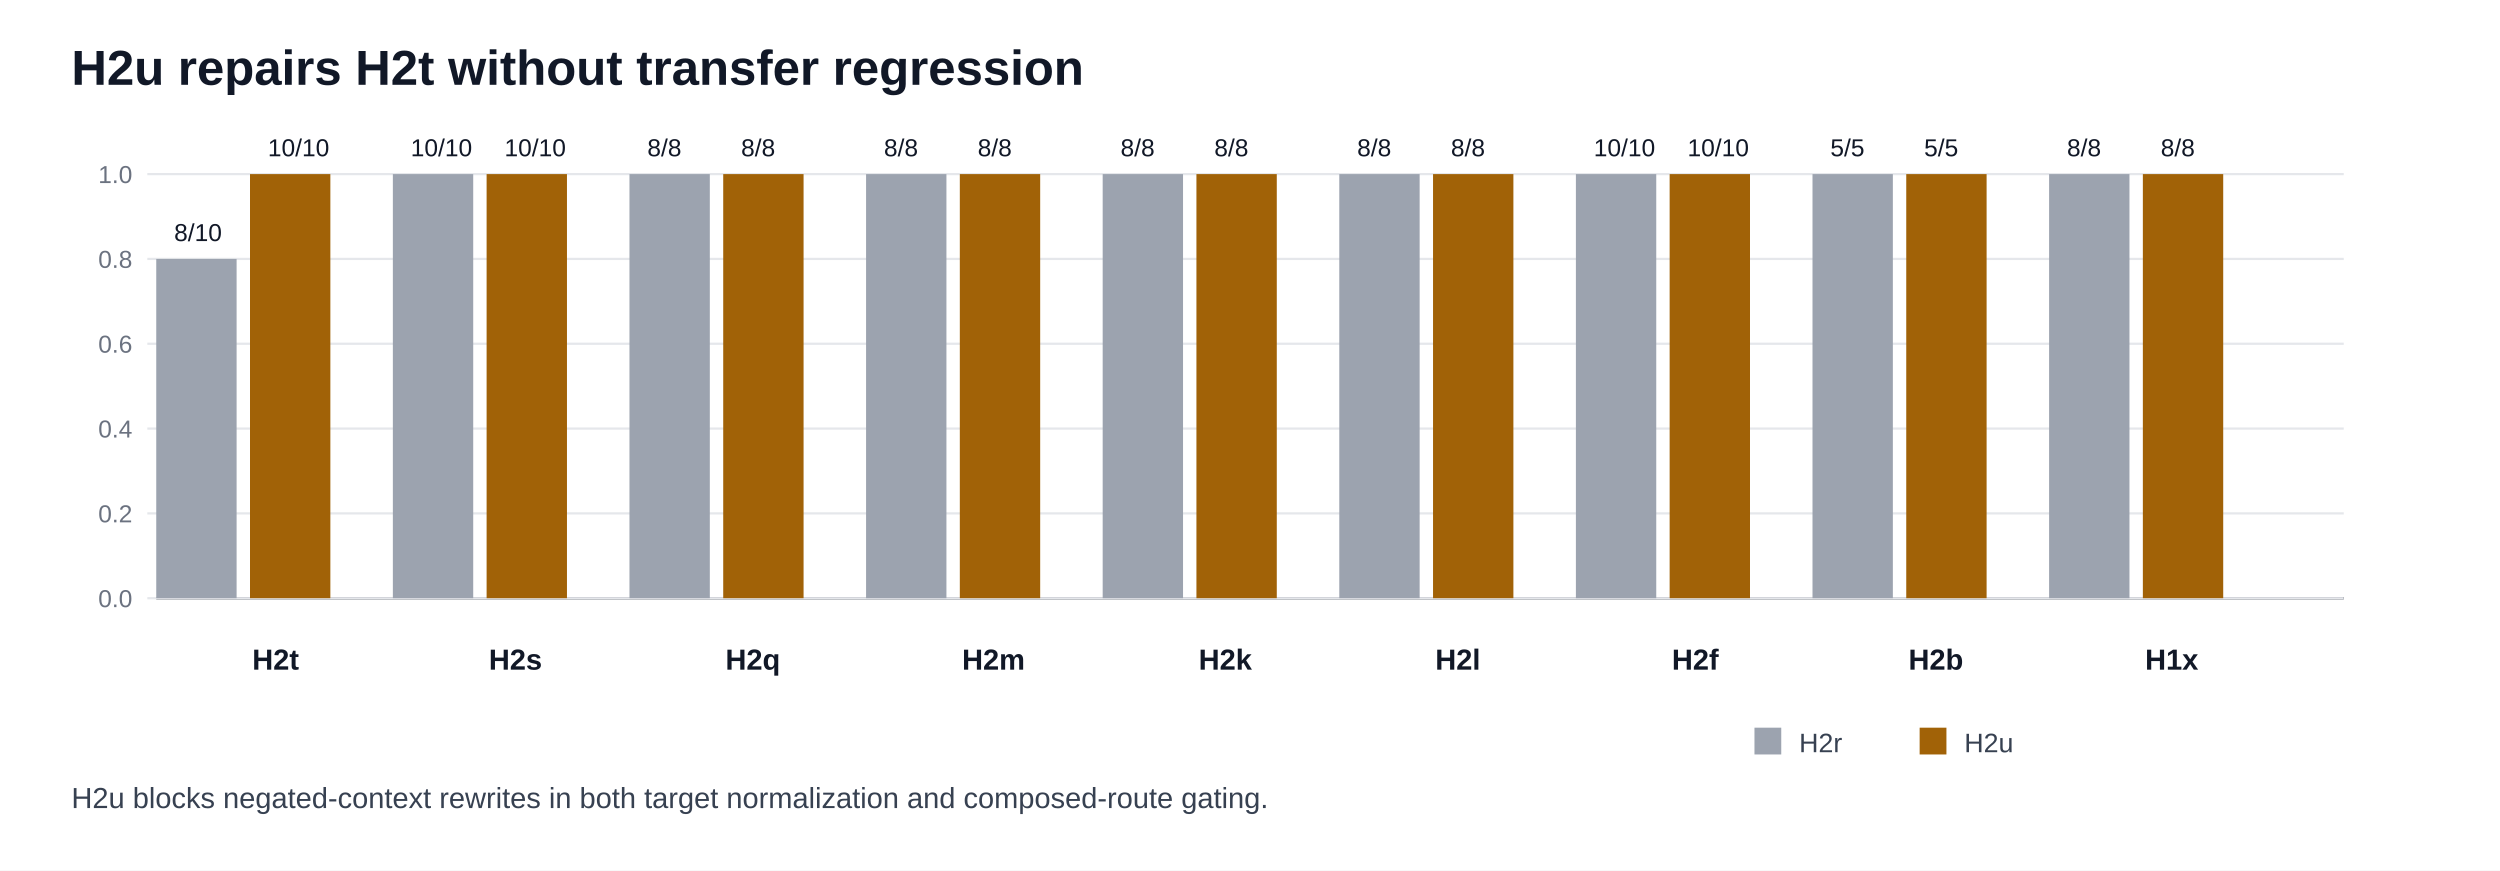
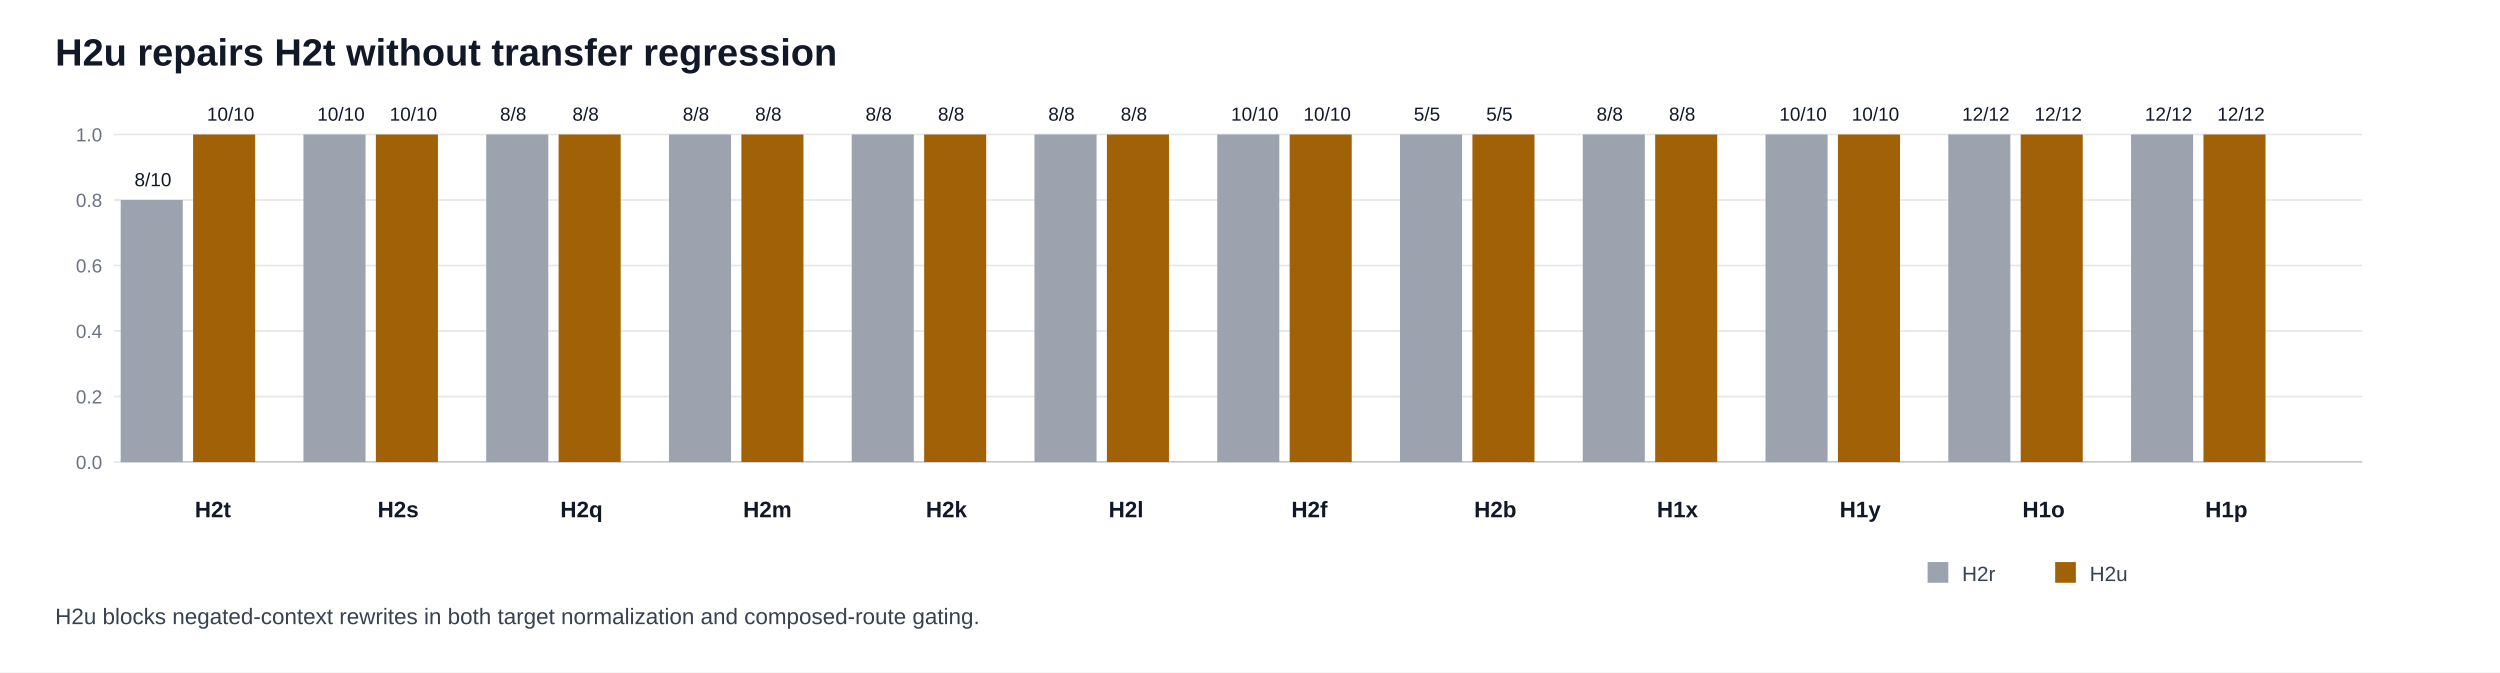
- <svg xmlns="http://www.w3.org/2000/svg" width="1120" height="390" viewBox="0 0 1120 390" role="img" aria-labelledby="title desc">
-   <rect width="1120" height="390" fill="#FFFFFF" />
+ <svg xmlns="http://www.w3.org/2000/svg" width="1450" height="390" viewBox="0 0 1450 390" role="img" aria-labelledby="title desc">
+   <rect width="1450" height="390" fill="#FFFFFF" />
  <text x="32" y="38" font-family="Arial, sans-serif" font-size="22" font-weight="700" fill="#111827">H2u repairs H2t without transfer regression</text>
-   <line x1="70" y1="268" x2="1050" y2="268" stroke="#111827" stroke-width="1" />
-   <line x1="66" y1="268.0" x2="1050" y2="268.0" stroke="#E5E7EB" stroke-width="1" />
+   <line x1="70" y1="268" x2="1370" y2="268" stroke="#111827" stroke-width="1" />
+   <line x1="66" y1="268.0" x2="1370" y2="268.0" stroke="#E5E7EB" stroke-width="1" />
  <text x="44" y="272.0" font-family="Arial, sans-serif" font-size="11" fill="#6B7280">0.0</text>
-   <line x1="66" y1="230.0" x2="1050" y2="230.0" stroke="#E5E7EB" stroke-width="1" />
+   <line x1="66" y1="230.0" x2="1370" y2="230.0" stroke="#E5E7EB" stroke-width="1" />
  <text x="44" y="234.0" font-family="Arial, sans-serif" font-size="11" fill="#6B7280">0.2</text>
-   <line x1="66" y1="192.0" x2="1050" y2="192.0" stroke="#E5E7EB" stroke-width="1" />
+   <line x1="66" y1="192.0" x2="1370" y2="192.0" stroke="#E5E7EB" stroke-width="1" />
  <text x="44" y="196.0" font-family="Arial, sans-serif" font-size="11" fill="#6B7280">0.4</text>
-   <line x1="66" y1="154.0" x2="1050" y2="154.0" stroke="#E5E7EB" stroke-width="1" />
+   <line x1="66" y1="154.0" x2="1370" y2="154.0" stroke="#E5E7EB" stroke-width="1" />
  <text x="44" y="158.0" font-family="Arial, sans-serif" font-size="11" fill="#6B7280">0.6</text>
-   <line x1="66" y1="116.0" x2="1050" y2="116.0" stroke="#E5E7EB" stroke-width="1" />
+   <line x1="66" y1="116.0" x2="1370" y2="116.0" stroke="#E5E7EB" stroke-width="1" />
  <text x="44" y="120.0" font-family="Arial, sans-serif" font-size="11" fill="#6B7280">0.8</text>
-   <line x1="66" y1="78.0" x2="1050" y2="78.0" stroke="#E5E7EB" stroke-width="1" />
+   <line x1="66" y1="78.0" x2="1370" y2="78.0" stroke="#E5E7EB" stroke-width="1" />
  <text x="44" y="82.0" font-family="Arial, sans-serif" font-size="11" fill="#6B7280">1.0</text>
  <rect x="70" y="116.0" width="36" height="152.0" fill="#9CA3AF" />
  <rect x="112" y="78.0" width="36" height="190.0" fill="#A16207" />
  <text x="78" y="108.0" font-family="Arial, sans-serif" font-size="11" fill="#111827">8/10</text>
  <text x="120" y="70.0" font-family="Arial, sans-serif" font-size="11" fill="#111827">10/10</text>
  <text x="113" y="300" font-family="Arial, sans-serif" font-size="13" font-weight="700" fill="#111827">H2t</text>
  <rect x="176" y="78.0" width="36" height="190.0" fill="#9CA3AF" />
  <rect x="218" y="78.0" width="36" height="190.0" fill="#A16207" />
  <text x="184" y="70.0" font-family="Arial, sans-serif" font-size="11" fill="#111827">10/10</text>
  <text x="226" y="70.0" font-family="Arial, sans-serif" font-size="11" fill="#111827">10/10</text>
  <text x="219" y="300" font-family="Arial, sans-serif" font-size="13" font-weight="700" fill="#111827">H2s</text>
  <rect x="282" y="78.0" width="36" height="190.0" fill="#9CA3AF" />
  <rect x="324" y="78.0" width="36" height="190.0" fill="#A16207" />
  <text x="290" y="70.0" font-family="Arial, sans-serif" font-size="11" fill="#111827">8/8</text>
  <text x="332" y="70.0" font-family="Arial, sans-serif" font-size="11" fill="#111827">8/8</text>
  <text x="325" y="300" font-family="Arial, sans-serif" font-size="13" font-weight="700" fill="#111827">H2q</text>
  <rect x="388" y="78.0" width="36" height="190.0" fill="#9CA3AF" />
  <rect x="430" y="78.0" width="36" height="190.0" fill="#A16207" />
  <text x="396" y="70.0" font-family="Arial, sans-serif" font-size="11" fill="#111827">8/8</text>
  <text x="438" y="70.0" font-family="Arial, sans-serif" font-size="11" fill="#111827">8/8</text>
  <text x="431" y="300" font-family="Arial, sans-serif" font-size="13" font-weight="700" fill="#111827">H2m</text>
  <rect x="494" y="78.0" width="36" height="190.0" fill="#9CA3AF" />
  <rect x="536" y="78.0" width="36" height="190.0" fill="#A16207" />
  <text x="502" y="70.0" font-family="Arial, sans-serif" font-size="11" fill="#111827">8/8</text>
  <text x="544" y="70.0" font-family="Arial, sans-serif" font-size="11" fill="#111827">8/8</text>
  <text x="537" y="300" font-family="Arial, sans-serif" font-size="13" font-weight="700" fill="#111827">H2k</text>
  <rect x="600" y="78.0" width="36" height="190.0" fill="#9CA3AF" />
  <rect x="642" y="78.0" width="36" height="190.0" fill="#A16207" />
  <text x="608" y="70.0" font-family="Arial, sans-serif" font-size="11" fill="#111827">8/8</text>
  <text x="650" y="70.0" font-family="Arial, sans-serif" font-size="11" fill="#111827">8/8</text>
  <text x="643" y="300" font-family="Arial, sans-serif" font-size="13" font-weight="700" fill="#111827">H2l</text>
  <rect x="706" y="78.0" width="36" height="190.0" fill="#9CA3AF" />
  <rect x="748" y="78.0" width="36" height="190.0" fill="#A16207" />
  <text x="714" y="70.0" font-family="Arial, sans-serif" font-size="11" fill="#111827">10/10</text>
  <text x="756" y="70.0" font-family="Arial, sans-serif" font-size="11" fill="#111827">10/10</text>
  <text x="749" y="300" font-family="Arial, sans-serif" font-size="13" font-weight="700" fill="#111827">H2f</text>
  <rect x="812" y="78.0" width="36" height="190.0" fill="#9CA3AF" />
  <rect x="854" y="78.0" width="36" height="190.0" fill="#A16207" />
  <text x="820" y="70.0" font-family="Arial, sans-serif" font-size="11" fill="#111827">5/5</text>
  <text x="862" y="70.0" font-family="Arial, sans-serif" font-size="11" fill="#111827">5/5</text>
  <text x="855" y="300" font-family="Arial, sans-serif" font-size="13" font-weight="700" fill="#111827">H2b</text>
  <rect x="918" y="78.0" width="36" height="190.0" fill="#9CA3AF" />
  <rect x="960" y="78.0" width="36" height="190.0" fill="#A16207" />
  <text x="926" y="70.0" font-family="Arial, sans-serif" font-size="11" fill="#111827">8/8</text>
  <text x="968" y="70.0" font-family="Arial, sans-serif" font-size="11" fill="#111827">8/8</text>
  <text x="961" y="300" font-family="Arial, sans-serif" font-size="13" font-weight="700" fill="#111827">H1x</text>
-   <rect x="786" y="326" width="12" height="12" fill="#9CA3AF" />
-   <text x="806" y="337" font-family="Arial, sans-serif" font-size="12" fill="#374151">H2r</text>
-   <rect x="860" y="326" width="12" height="12" fill="#A16207" />
-   <text x="880" y="337" font-family="Arial, sans-serif" font-size="12" fill="#374151">H2u</text>
+   <rect x="1024" y="78.0" width="36" height="190.0" fill="#9CA3AF" />
+   <rect x="1066" y="78.0" width="36" height="190.0" fill="#A16207" />
+   <text x="1032" y="70.0" font-family="Arial, sans-serif" font-size="11" fill="#111827">10/10</text>
+   <text x="1074" y="70.0" font-family="Arial, sans-serif" font-size="11" fill="#111827">10/10</text>
+   <text x="1067" y="300" font-family="Arial, sans-serif" font-size="13" font-weight="700" fill="#111827">H1y</text>
+   <rect x="1130" y="78.0" width="36" height="190.0" fill="#9CA3AF" />
+   <rect x="1172" y="78.0" width="36" height="190.0" fill="#A16207" />
+   <text x="1138" y="70.0" font-family="Arial, sans-serif" font-size="11" fill="#111827">12/12</text>
+   <text x="1180" y="70.0" font-family="Arial, sans-serif" font-size="11" fill="#111827">12/12</text>
+   <text x="1173" y="300" font-family="Arial, sans-serif" font-size="13" font-weight="700" fill="#111827">H1o</text>
+   <rect x="1236" y="78.0" width="36" height="190.0" fill="#9CA3AF" />
+   <rect x="1278" y="78.0" width="36" height="190.0" fill="#A16207" />
+   <text x="1244" y="70.0" font-family="Arial, sans-serif" font-size="11" fill="#111827">12/12</text>
+   <text x="1286" y="70.0" font-family="Arial, sans-serif" font-size="11" fill="#111827">12/12</text>
+   <text x="1279" y="300" font-family="Arial, sans-serif" font-size="13" font-weight="700" fill="#111827">H1p</text>
+   <rect x="1118" y="326" width="12" height="12" fill="#9CA3AF" />
+   <text x="1138" y="337" font-family="Arial, sans-serif" font-size="12" fill="#374151">H2r</text>
+   <rect x="1192" y="326" width="12" height="12" fill="#A16207" />
+   <text x="1212" y="337" font-family="Arial, sans-serif" font-size="12" fill="#374151">H2u</text>
  <text x="32" y="362" font-family="Arial, sans-serif" font-size="13" fill="#374151">H2u blocks negated-context rewrites in both target normalization and composed-route gating.</text>
</svg>
